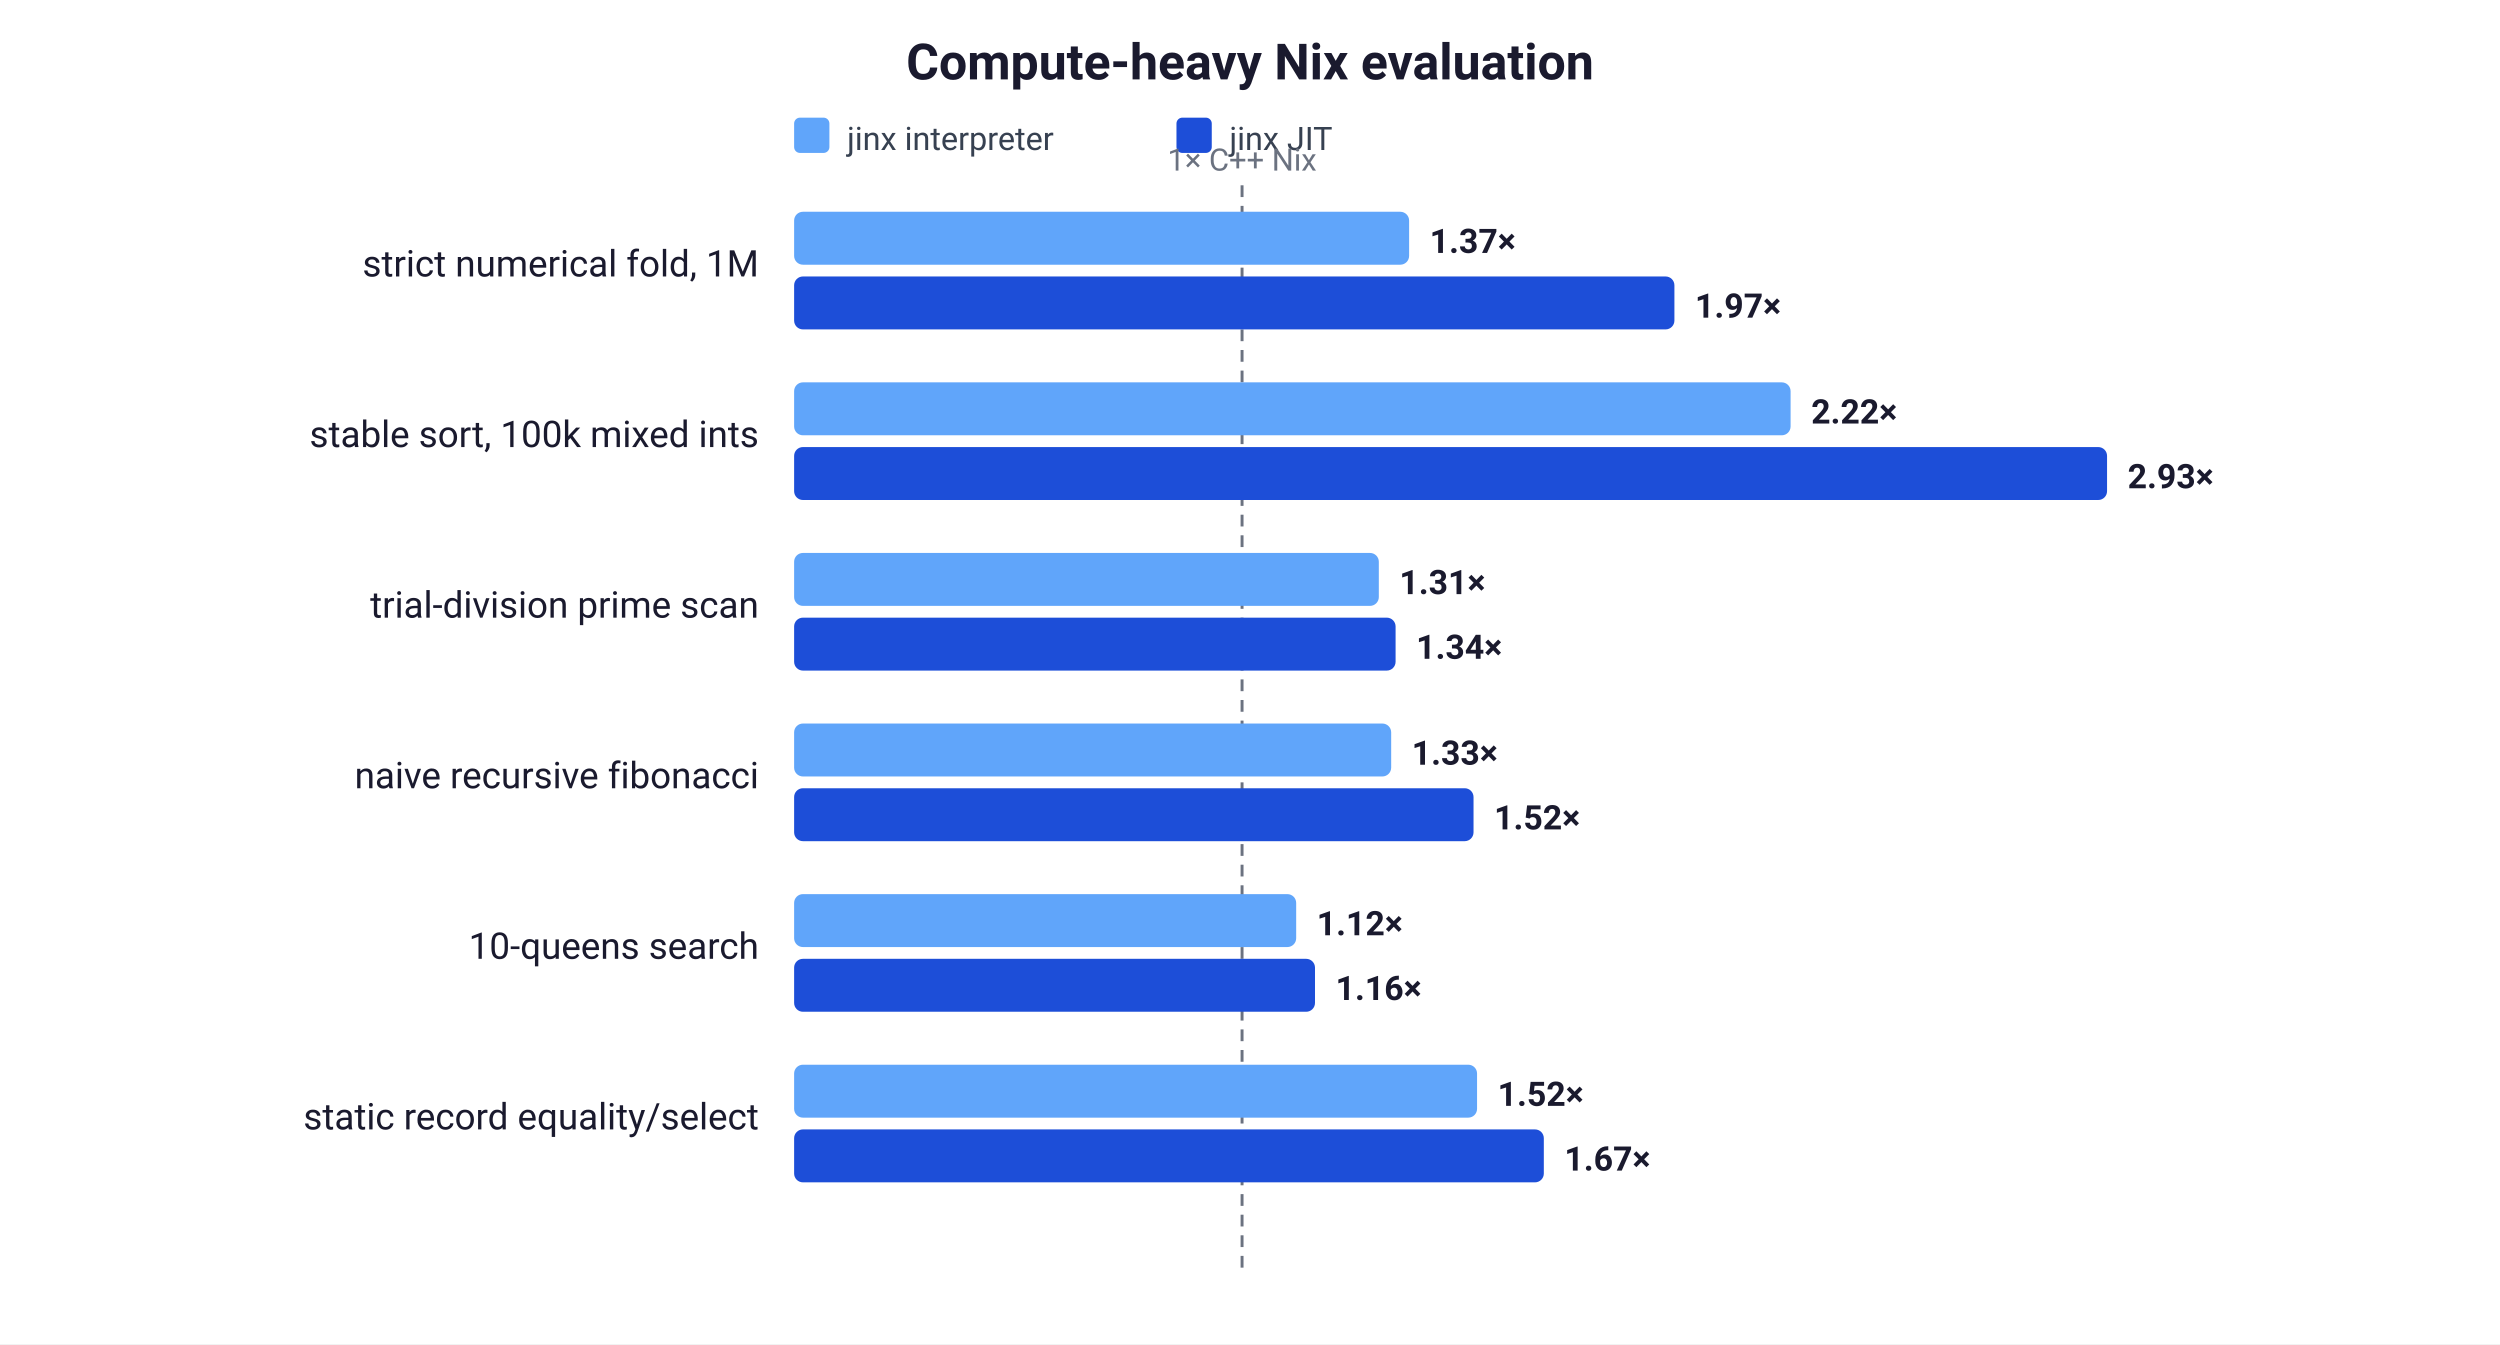
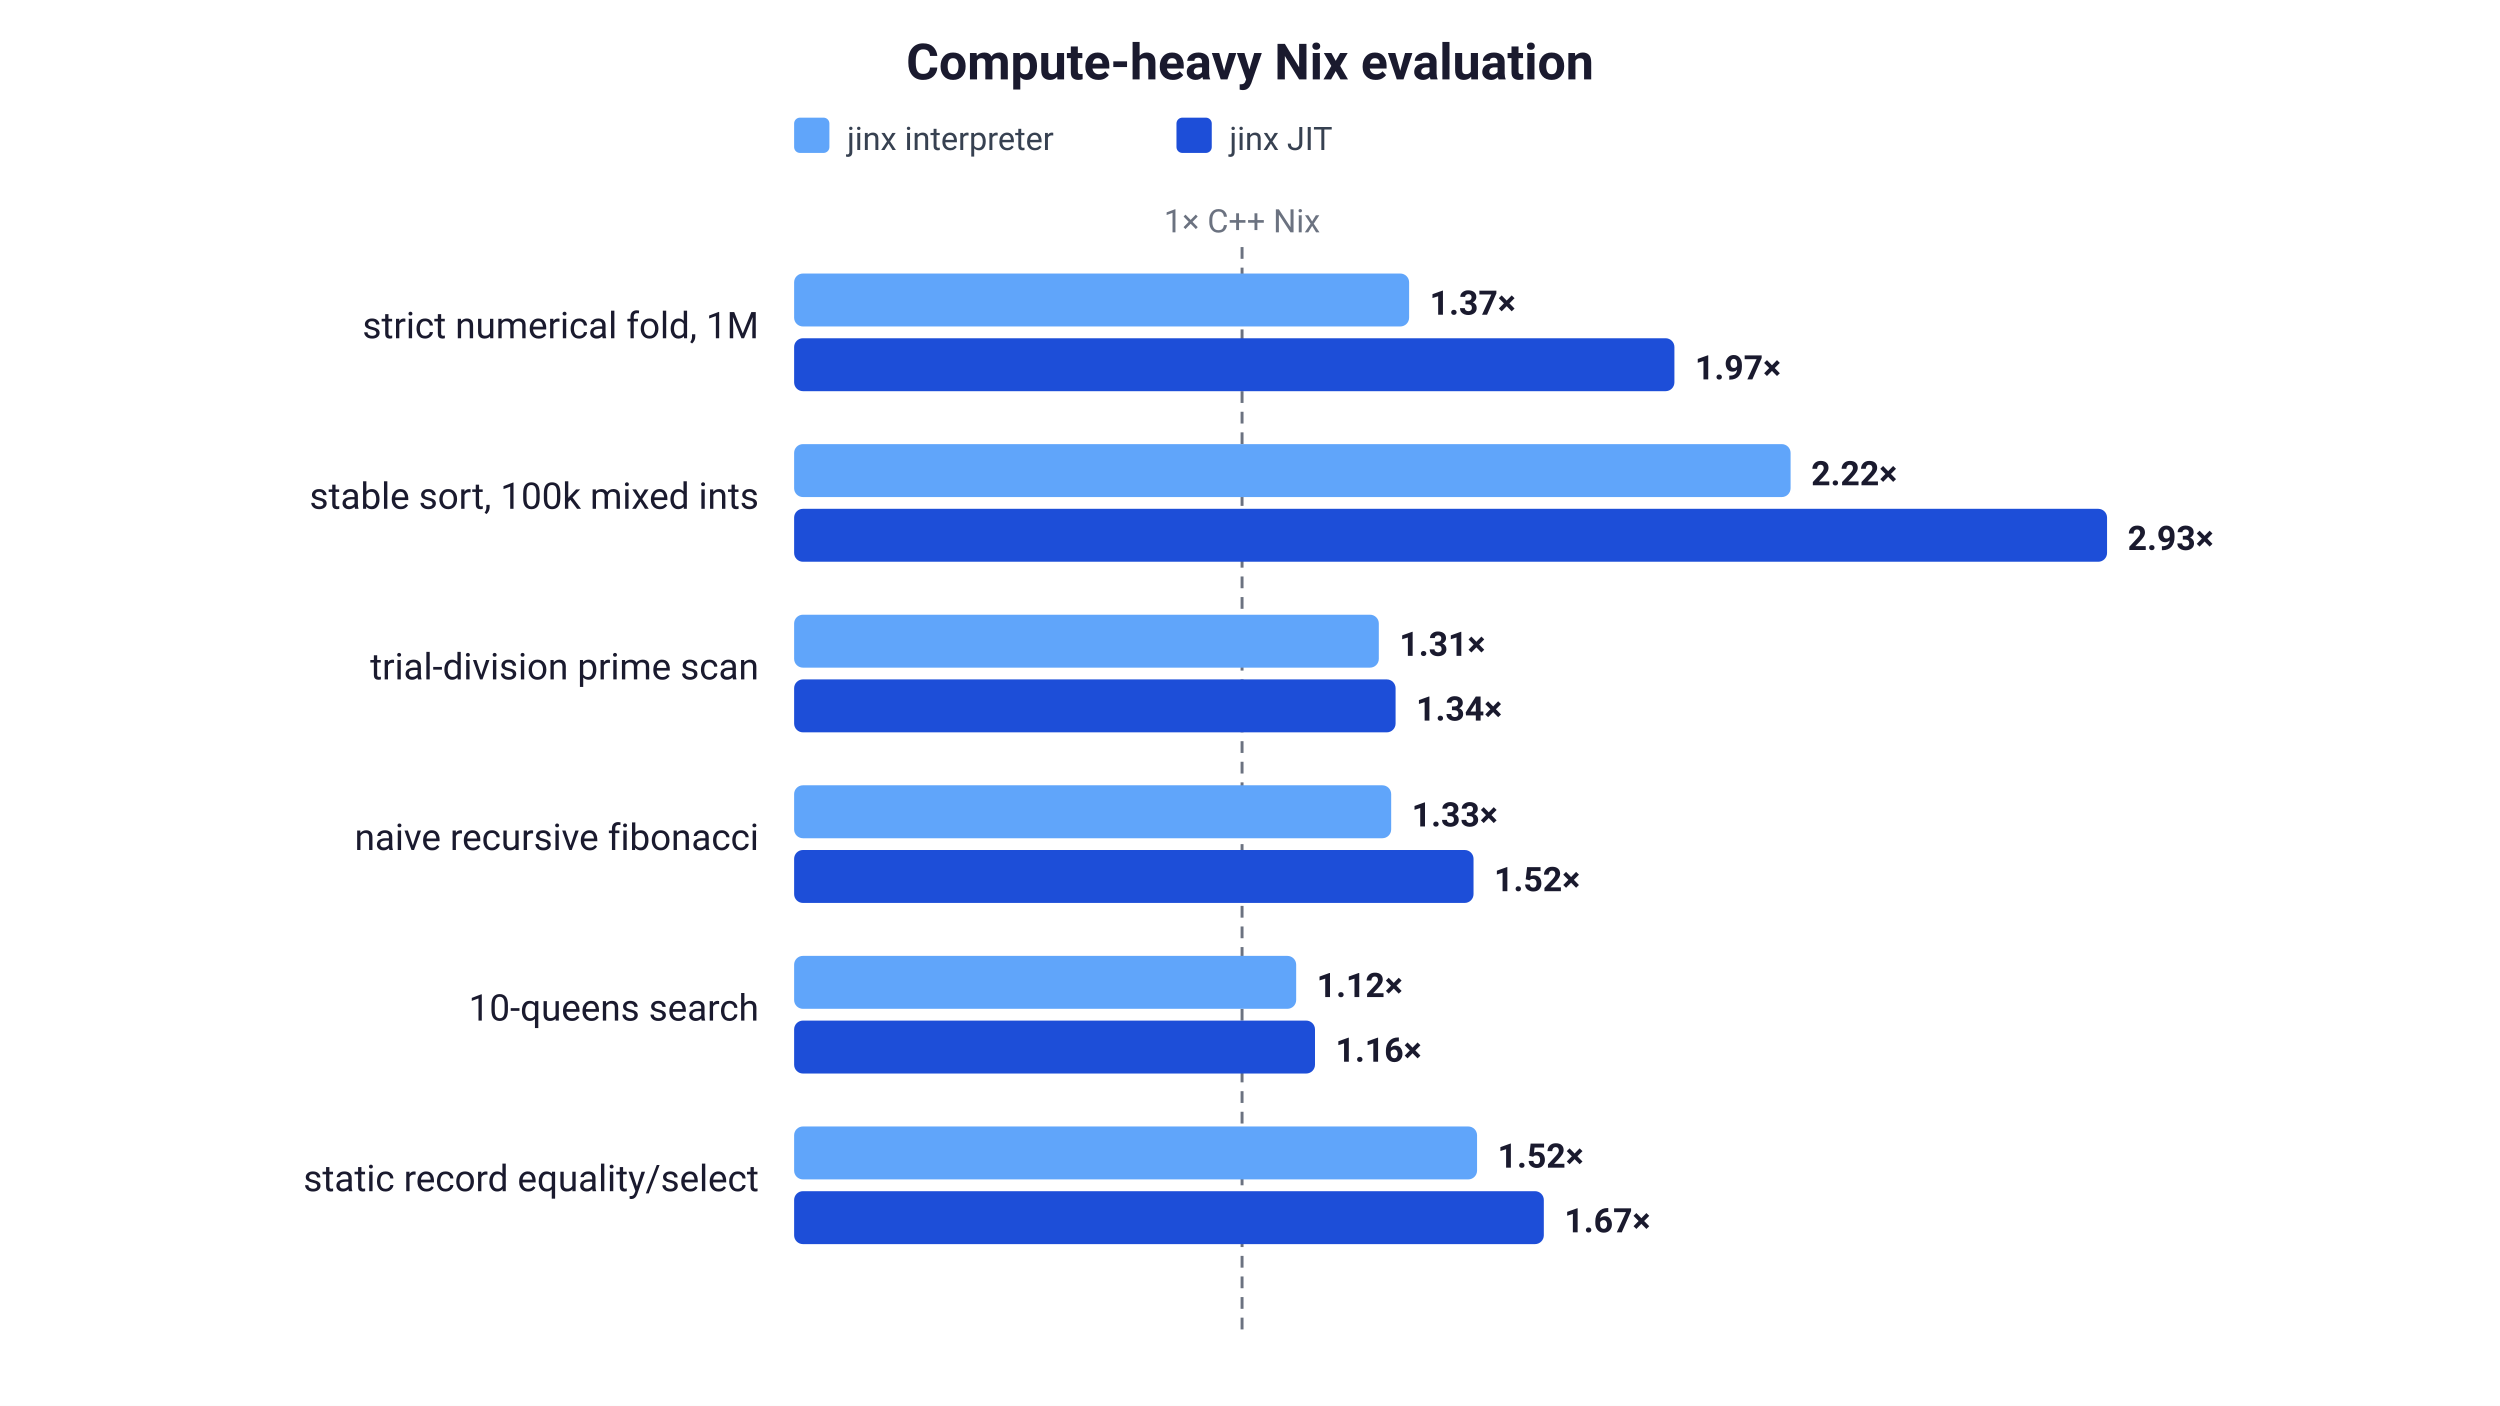
- <svg xmlns="http://www.w3.org/2000/svg" width="850" height="457" viewBox="0 0 850 457" font-family="-apple-system,Segoe UI,Roboto,sans-serif">
-   <rect width="850" height="457" fill="#ffffff" />
+ <svg xmlns="http://www.w3.org/2000/svg" width="850" height="478" viewBox="0 0 850 478" font-family="-apple-system,Segoe UI,Roboto,sans-serif" role="img" aria-labelledby="chart-title chart-description">
+   <rect width="850" height="478" fill="#ffffff" />
  <text x="425.0" y="27" text-anchor="middle" font-size="17" font-weight="700" fill="#1a1a2e">Compute-heavy Nix evaluation</text>
  <rect x="270" y="40" width="12" height="12" rx="2" fill="#60a5fa" />
  <text x="288" y="51" font-size="11" fill="#374151">jinx interpreter</text>
  <rect x="400" y="40" width="12" height="12" rx="2" fill="#1d4ed8" />
  <text x="418" y="51" font-size="11" fill="#374151">jinx JIT</text>
-   <line x1="422.3" y1="63" x2="422.3" y2="433" stroke="#6b7280" stroke-width="1" stroke-dasharray="4 3" />
-   <text x="422.3" y="58" text-anchor="middle" font-size="10.5" fill="#6b7280">1× C++ Nix</text>
-   <text x="258" y="94" text-anchor="end" font-size="12.5" fill="#1a1a2e">strict numerical fold, 1M</text>
-   <rect x="270" y="72" width="209.1" height="18" rx="3" fill="#60a5fa" />
-   <rect x="270" y="94" width="299.3" height="18" rx="3" fill="#1d4ed8" />
-   <text x="486.1" y="86" font-size="11.5" font-weight="700" fill="#1a1a2e">1.37×</text>
-   <text x="576.3" y="108" font-size="11.5" font-weight="700" fill="#1a1a2e">1.97×</text>
-   <text x="258" y="152" text-anchor="end" font-size="12.5" fill="#1a1a2e">stable sort, 100k mixed ints</text>
-   <rect x="270" y="130" width="338.8" height="18" rx="3" fill="#60a5fa" />
-   <rect x="270" y="152" width="446.4" height="18" rx="3" fill="#1d4ed8" />
-   <text x="615.8" y="144" font-size="11.5" font-weight="700" fill="#1a1a2e">2.22×</text>
-   <text x="723.4" y="166" font-size="11.5" font-weight="700" fill="#1a1a2e">2.93×</text>
-   <text x="258" y="210" text-anchor="end" font-size="12.5" fill="#1a1a2e">trial-division prime scan</text>
-   <rect x="270" y="188" width="198.8" height="18" rx="3" fill="#60a5fa" />
-   <rect x="270" y="210" width="204.5" height="18" rx="3" fill="#1d4ed8" />
-   <text x="475.8" y="202" font-size="11.5" font-weight="700" fill="#1a1a2e">1.31×</text>
-   <text x="481.5" y="224" font-size="11.5" font-weight="700" fill="#1a1a2e">1.34×</text>
-   <text x="258" y="268" text-anchor="end" font-size="12.5" fill="#1a1a2e">naive recursive fibonacci</text>
-   <rect x="270" y="246" width="203.0" height="18" rx="3" fill="#60a5fa" />
-   <rect x="270" y="268" width="231.0" height="18" rx="3" fill="#1d4ed8" />
-   <text x="480.0" y="260" font-size="11.5" font-weight="700" fill="#1a1a2e">1.33×</text>
-   <text x="508.0" y="282" font-size="11.5" font-weight="700" fill="#1a1a2e">1.52×</text>
-   <text x="258" y="326" text-anchor="end" font-size="12.5" fill="#1a1a2e">10-queens search</text>
-   <rect x="270" y="304" width="170.7" height="18" rx="3" fill="#60a5fa" />
-   <rect x="270" y="326" width="177.1" height="18" rx="3" fill="#1d4ed8" />
-   <text x="447.7" y="318" font-size="11.5" font-weight="700" fill="#1a1a2e">1.12×</text>
-   <text x="454.1" y="340" font-size="11.5" font-weight="700" fill="#1a1a2e">1.16×</text>
-   <text x="258" y="384" text-anchor="end" font-size="12.5" fill="#1a1a2e">static record equality/select</text>
-   <rect x="270" y="362" width="232.2" height="18" rx="3" fill="#60a5fa" />
-   <rect x="270" y="384" width="254.9" height="18" rx="3" fill="#1d4ed8" />
-   <text x="509.2" y="376" font-size="11.5" font-weight="700" fill="#1a1a2e">1.52×</text>
-   <text x="531.9" y="398" font-size="11.5" font-weight="700" fill="#1a1a2e">1.67×</text>
+   <line x1="422.3" y1="84" x2="422.3" y2="454" stroke="#6b7280" stroke-width="1" stroke-dasharray="4 3" />
+   <text x="422.3" y="79" text-anchor="middle" font-size="11" fill="#6b7280">1× C++ Nix</text>
+   <text x="258" y="115" text-anchor="end" font-size="12.5" fill="#1a1a2e">strict numerical fold, 1M</text>
+   <rect x="270" y="93" width="209.1" height="18" rx="3" fill="#60a5fa" />
+   <rect x="270" y="115" width="299.3" height="18" rx="3" fill="#1d4ed8" />
+   <text x="486.1" y="107" font-size="11.5" font-weight="700" fill="#1a1a2e">1.37×</text>
+   <text x="576.3" y="129" font-size="11.5" font-weight="700" fill="#1a1a2e">1.97×</text>
+   <text x="258" y="173" text-anchor="end" font-size="12.5" fill="#1a1a2e">stable sort, 100k mixed ints</text>
+   <rect x="270" y="151" width="338.8" height="18" rx="3" fill="#60a5fa" />
+   <rect x="270" y="173" width="446.4" height="18" rx="3" fill="#1d4ed8" />
+   <text x="615.8" y="165" font-size="11.5" font-weight="700" fill="#1a1a2e">2.22×</text>
+   <text x="723.4" y="187" font-size="11.5" font-weight="700" fill="#1a1a2e">2.93×</text>
+   <text x="258" y="231" text-anchor="end" font-size="12.5" fill="#1a1a2e">trial-division prime scan</text>
+   <rect x="270" y="209" width="198.8" height="18" rx="3" fill="#60a5fa" />
+   <rect x="270" y="231" width="204.5" height="18" rx="3" fill="#1d4ed8" />
+   <text x="475.8" y="223" font-size="11.5" font-weight="700" fill="#1a1a2e">1.31×</text>
+   <text x="481.5" y="245" font-size="11.5" font-weight="700" fill="#1a1a2e">1.34×</text>
+   <text x="258" y="289" text-anchor="end" font-size="12.5" fill="#1a1a2e">naive recursive fibonacci</text>
+   <rect x="270" y="267" width="203.0" height="18" rx="3" fill="#60a5fa" />
+   <rect x="270" y="289" width="231.0" height="18" rx="3" fill="#1d4ed8" />
+   <text x="480.0" y="281" font-size="11.5" font-weight="700" fill="#1a1a2e">1.33×</text>
+   <text x="508.0" y="303" font-size="11.5" font-weight="700" fill="#1a1a2e">1.52×</text>
+   <text x="258" y="347" text-anchor="end" font-size="12.5" fill="#1a1a2e">10-queens search</text>
+   <rect x="270" y="325" width="170.7" height="18" rx="3" fill="#60a5fa" />
+   <rect x="270" y="347" width="177.1" height="18" rx="3" fill="#1d4ed8" />
+   <text x="447.7" y="339" font-size="11.5" font-weight="700" fill="#1a1a2e">1.12×</text>
+   <text x="454.1" y="361" font-size="11.5" font-weight="700" fill="#1a1a2e">1.16×</text>
+   <text x="258" y="405" text-anchor="end" font-size="12.5" fill="#1a1a2e">static record equality/select</text>
+   <rect x="270" y="383" width="232.2" height="18" rx="3" fill="#60a5fa" />
+   <rect x="270" y="405" width="254.9" height="18" rx="3" fill="#1d4ed8" />
+   <text x="509.2" y="397" font-size="11.5" font-weight="700" fill="#1a1a2e">1.52×</text>
+   <text x="531.9" y="419" font-size="11.5" font-weight="700" fill="#1a1a2e">1.67×</text>
</svg>
